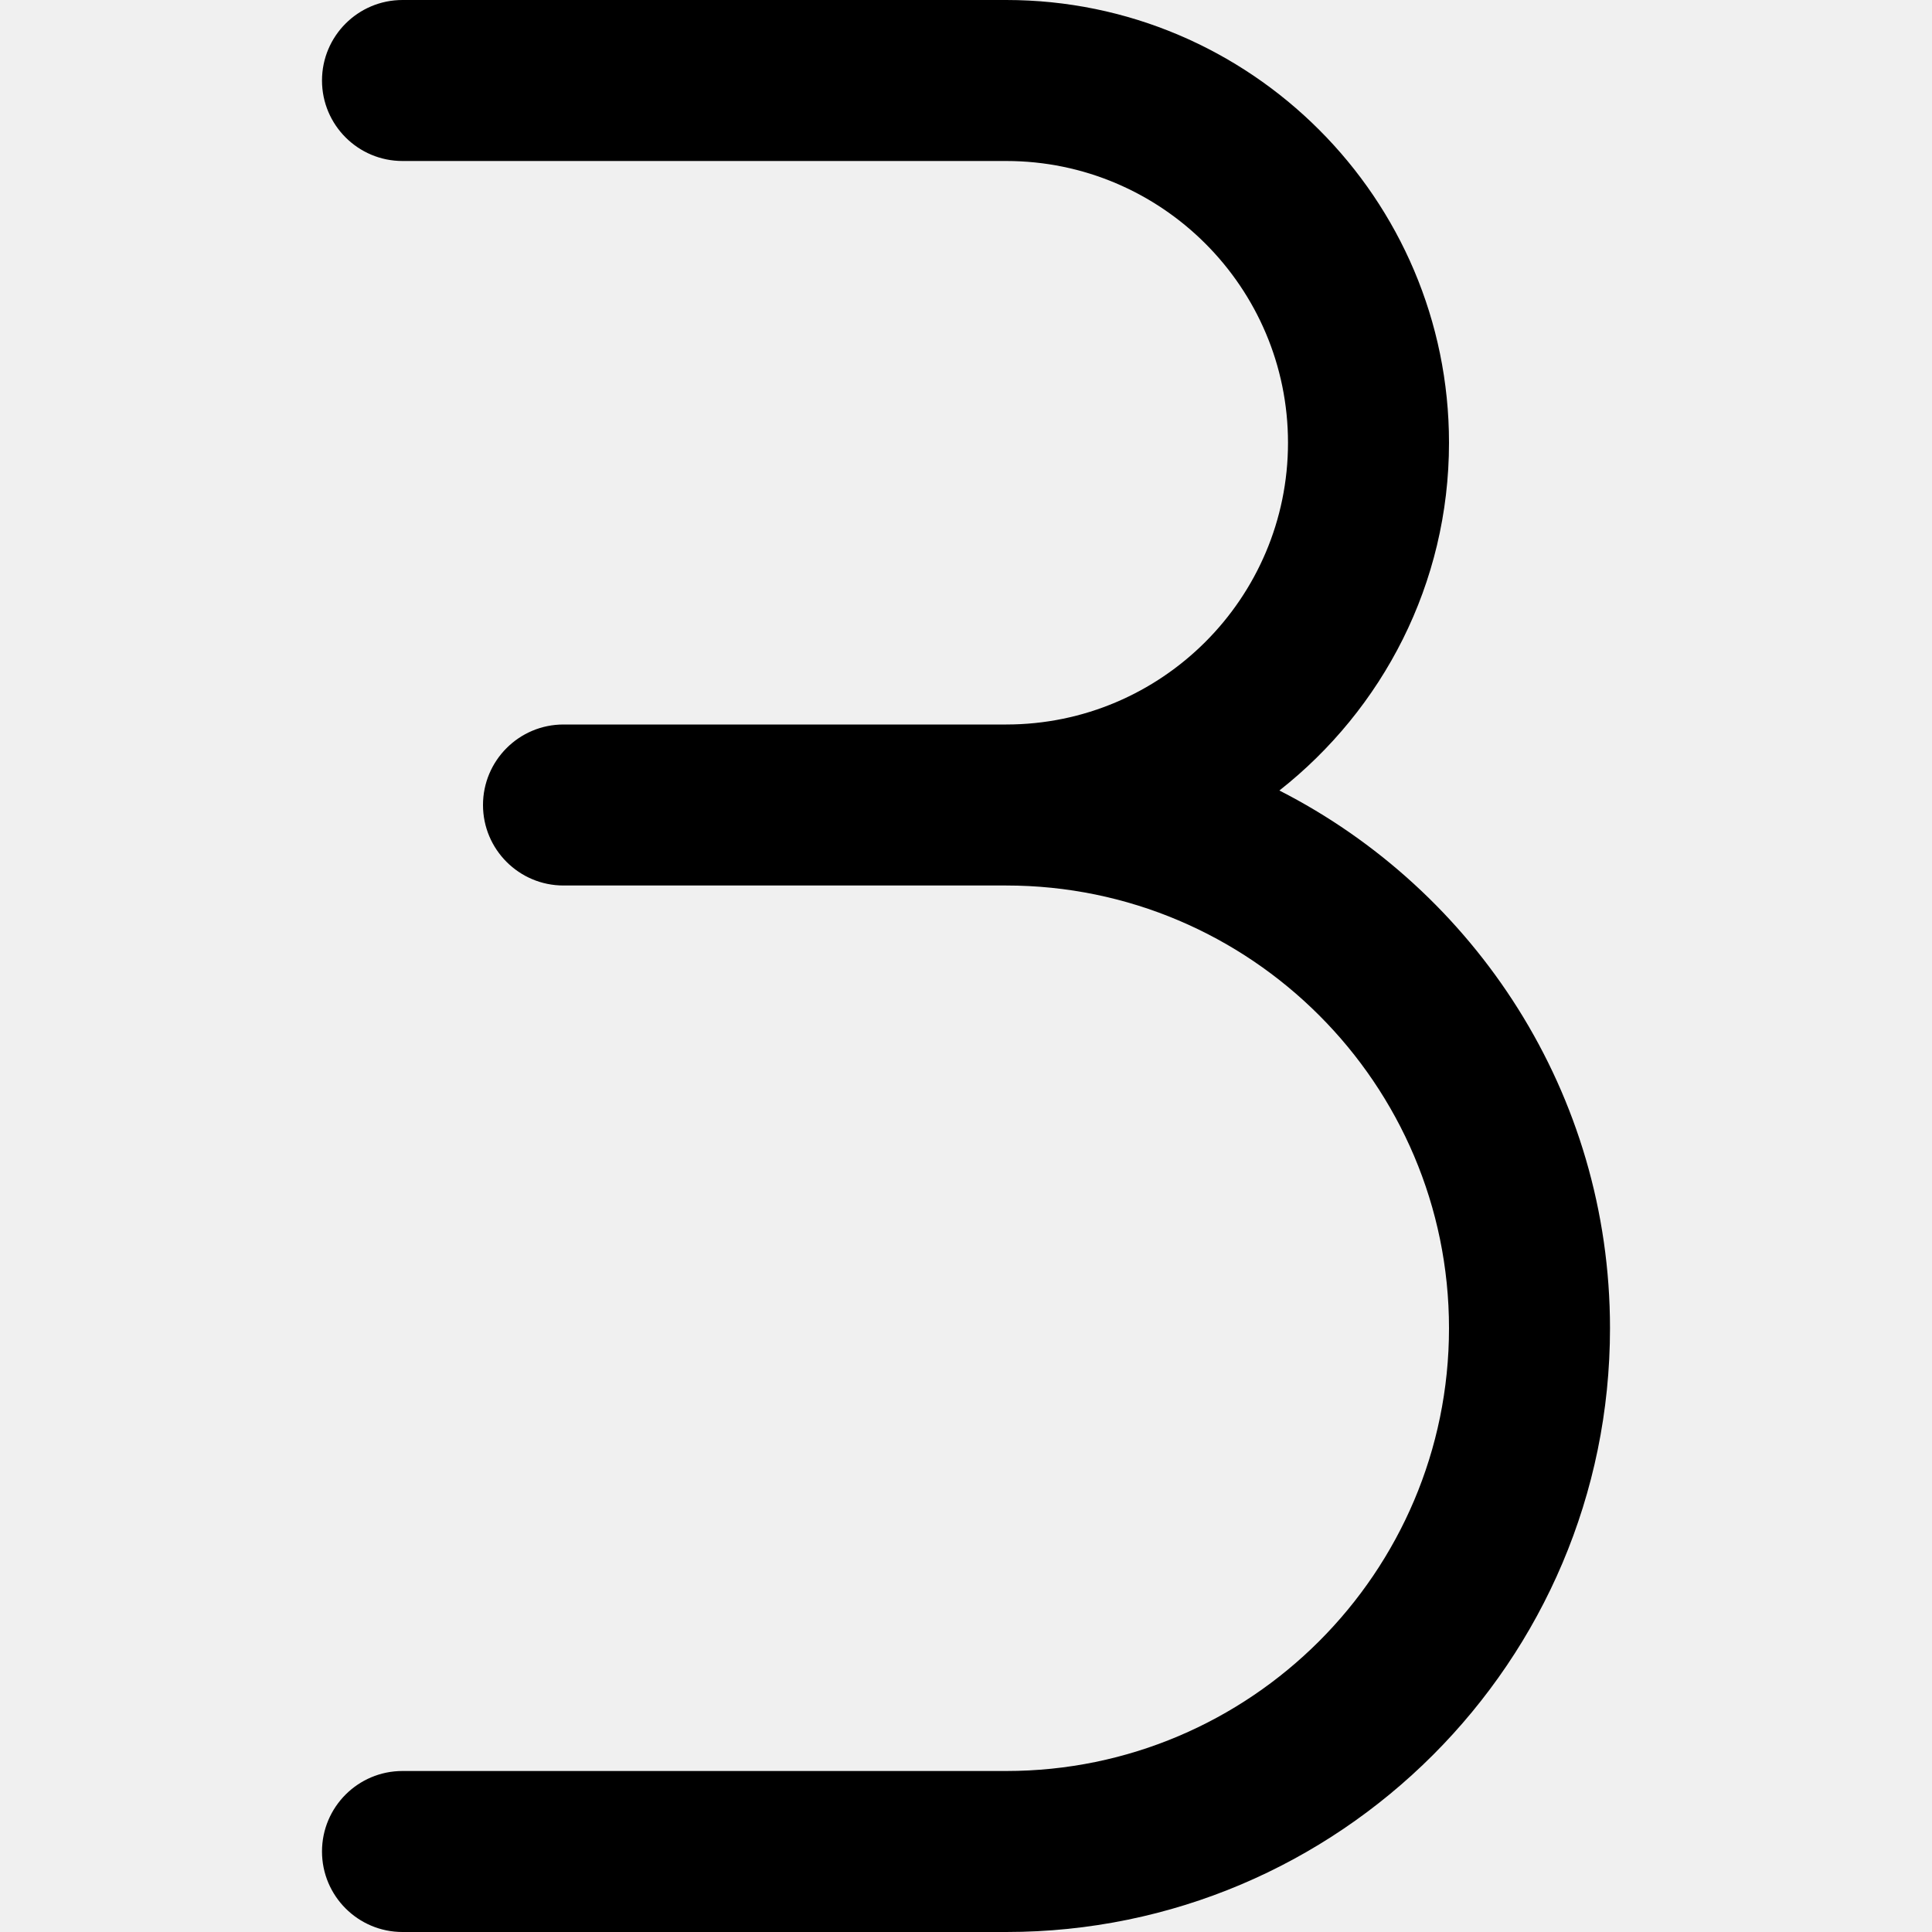
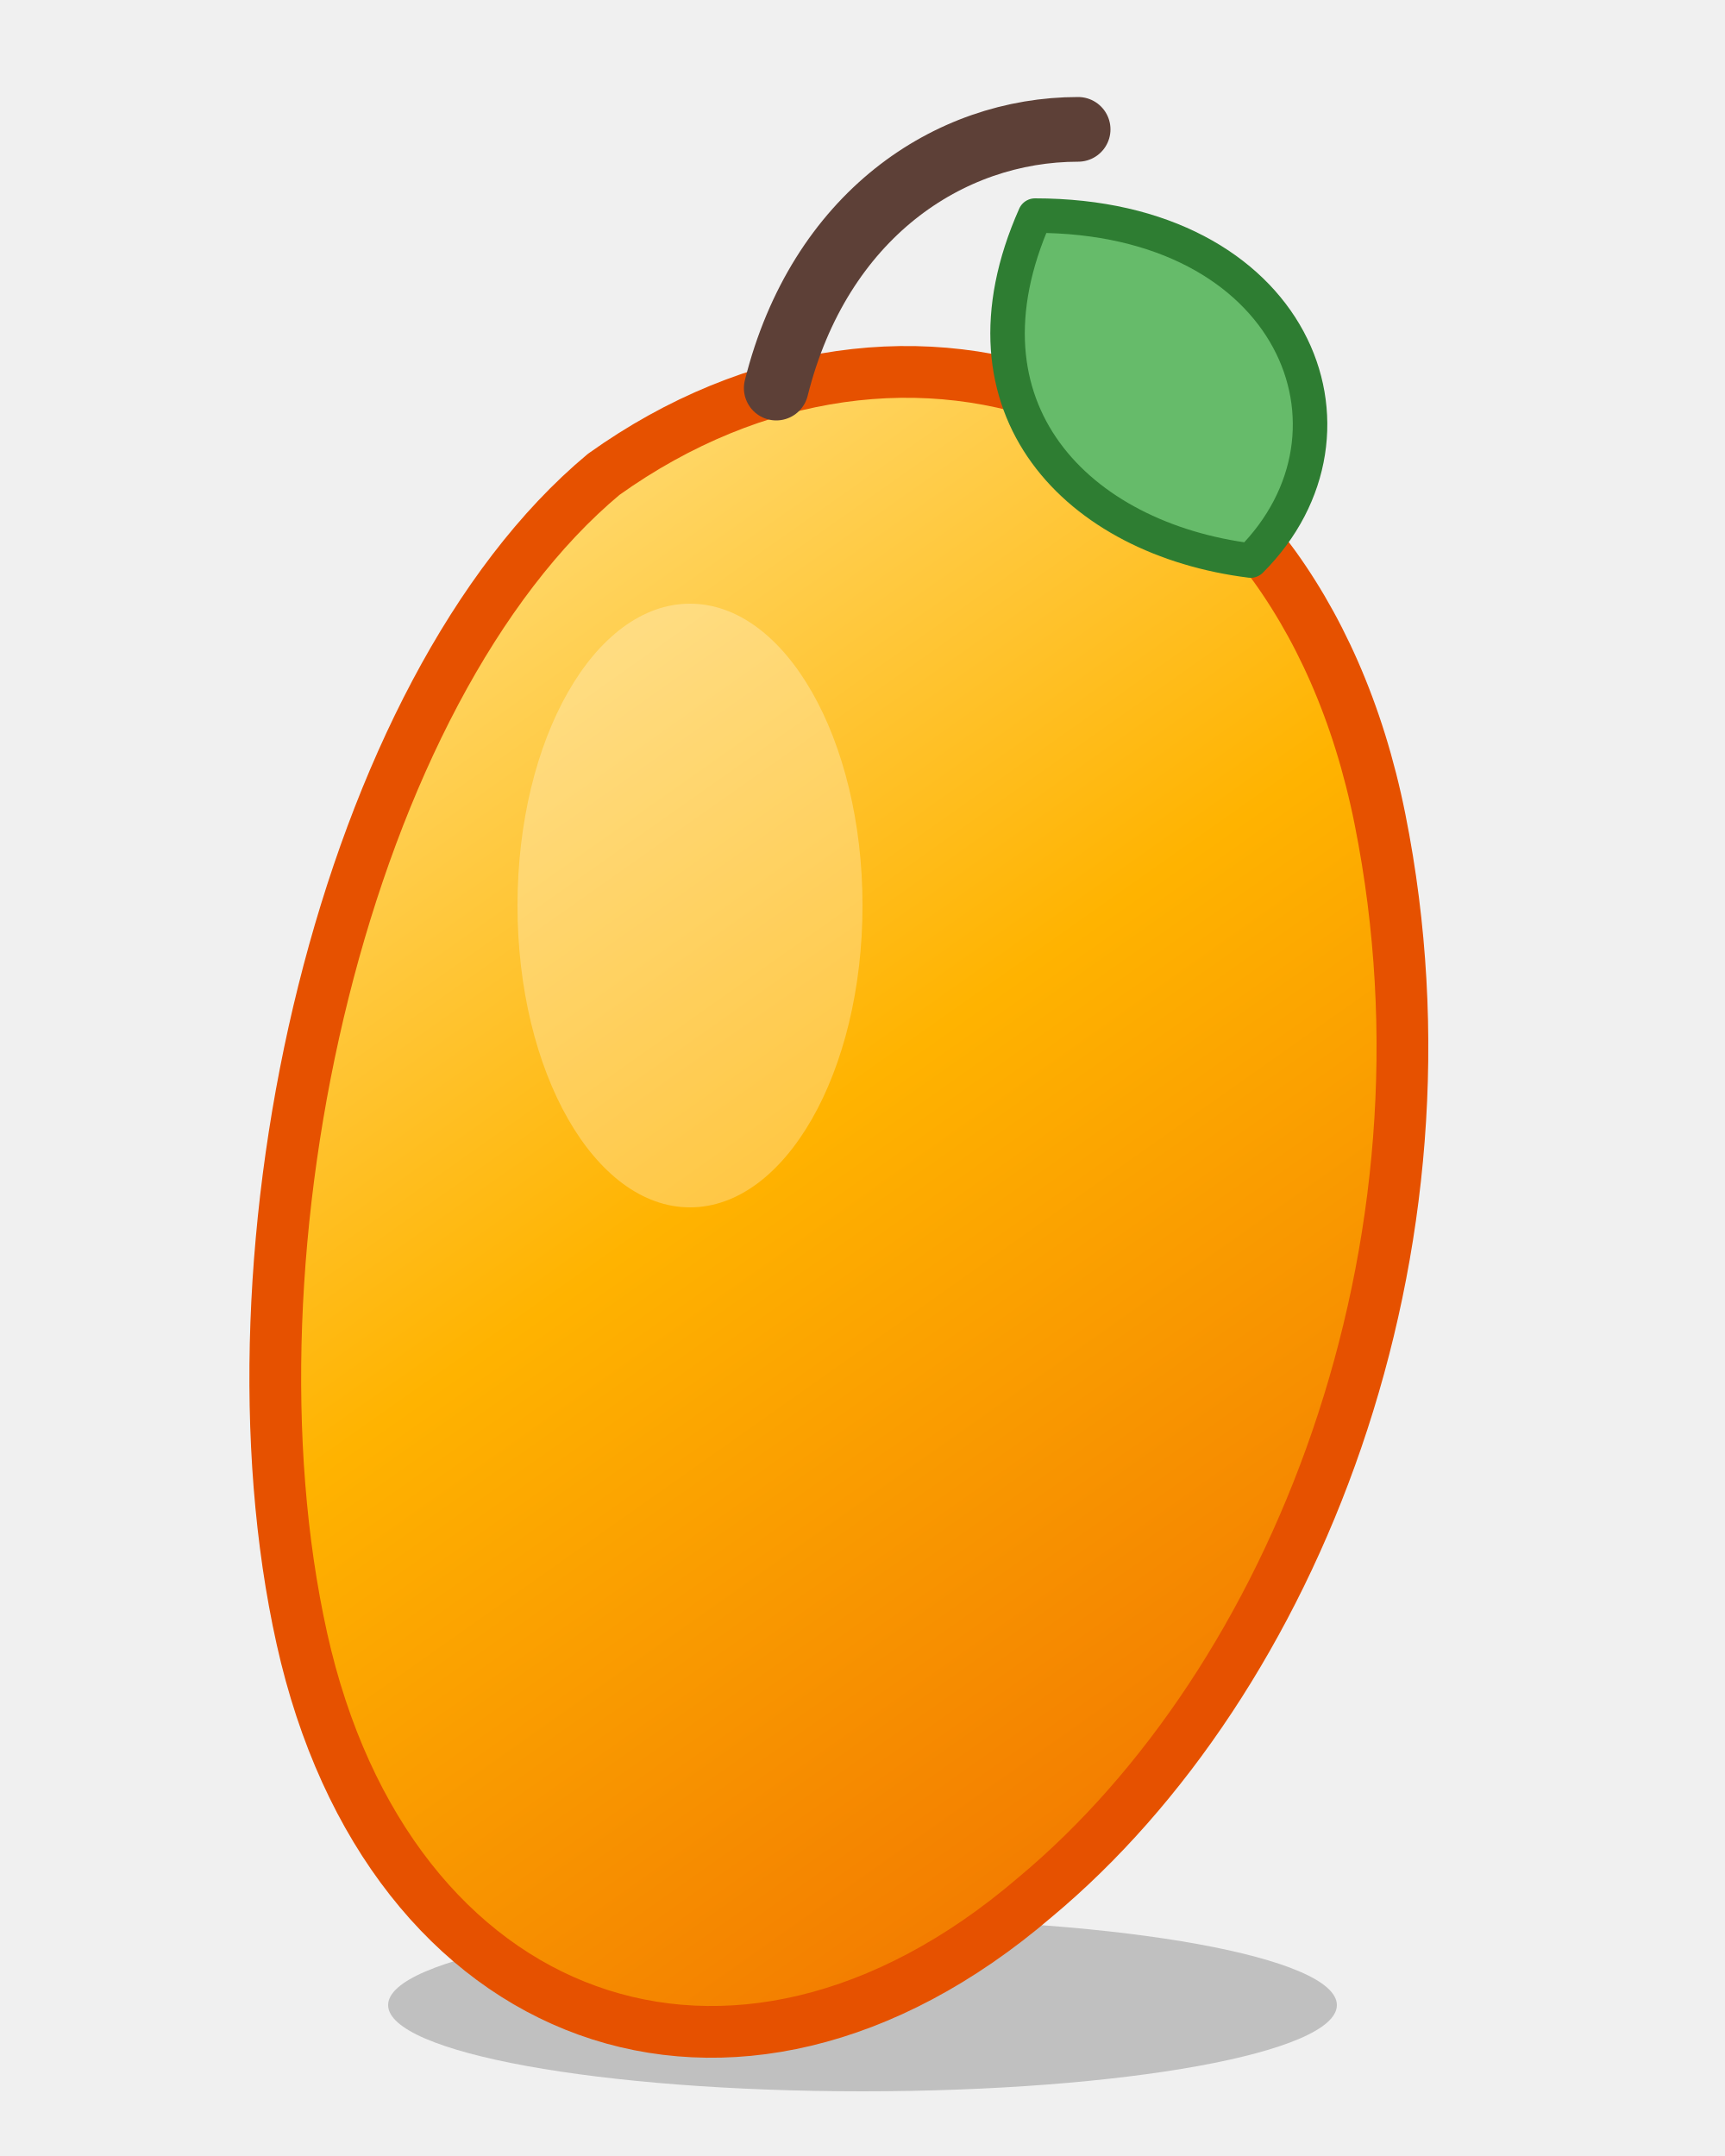
- <svg xmlns="http://www.w3.org/2000/svg" id="Layer_1" data-name="Layer 1" viewBox="0 0 24 24" width="512" height="512">
-   <path d="M15.893,9.82c1.281-1.008,2.107-2.568,2.107-4.32,0-3.033-2.468-5.5-5.5-5.5H5c-.552,0-1,.448-1,1s.448,1,1,1h7.5c1.93,0,3.5,1.57,3.5,3.5s-1.57,3.5-3.5,3.5H7c-.552,0-1,.448-1,1s.448,1,1,1h5.5c3.032,0,5.5,2.467,5.5,5.5s-2.468,5.5-5.5,5.5H5c-.552,0-1,.448-1,1s.448,1,1,1h7.5c4.136,0,7.5-3.364,7.5-7.5,0-2.914-1.674-5.439-4.107-6.68Z" />
+ <svg xmlns="http://www.w3.org/2000/svg" viewBox="0 0 80 100">
+   <defs>
+     <linearGradient id="mangoBody" x1="18" y1="20" x2="66" y2="88" gradientUnits="userSpaceOnUse">
+       <stop stop-color="#ffe082" />
+       <stop offset=".45" stop-color="#ffb300" />
+       <stop offset="1" stop-color="#ef6c00" />
+     </linearGradient>
+   </defs>
+   <ellipse cx="40" cy="93" rx="22" ry="4" fill="#000" opacity=".2" />
+   <path d="M28 22c14-10 32-4 36 16 4 20-4 40-16 50-14 12-30 6-34-12-4-18 2-44 14-54z" fill="url(#mangoBody)" stroke="#e65100" stroke-width="2.4" stroke-linejoin="round" />
+   <ellipse cx="32" cy="42" rx="8" ry="14" fill="#fff" opacity=".28" />
+   <path d="M36 18c2-8 8-12 14-12" fill="none" stroke="#5d4037" stroke-width="3" stroke-linecap="round" />
+   <path d="M48 10c12 0 16 10 10 16-8-1-14-7-10-16z" fill="#66bb6a" stroke="#2e7d32" stroke-width="1.6" stroke-linejoin="round" />
</svg>
